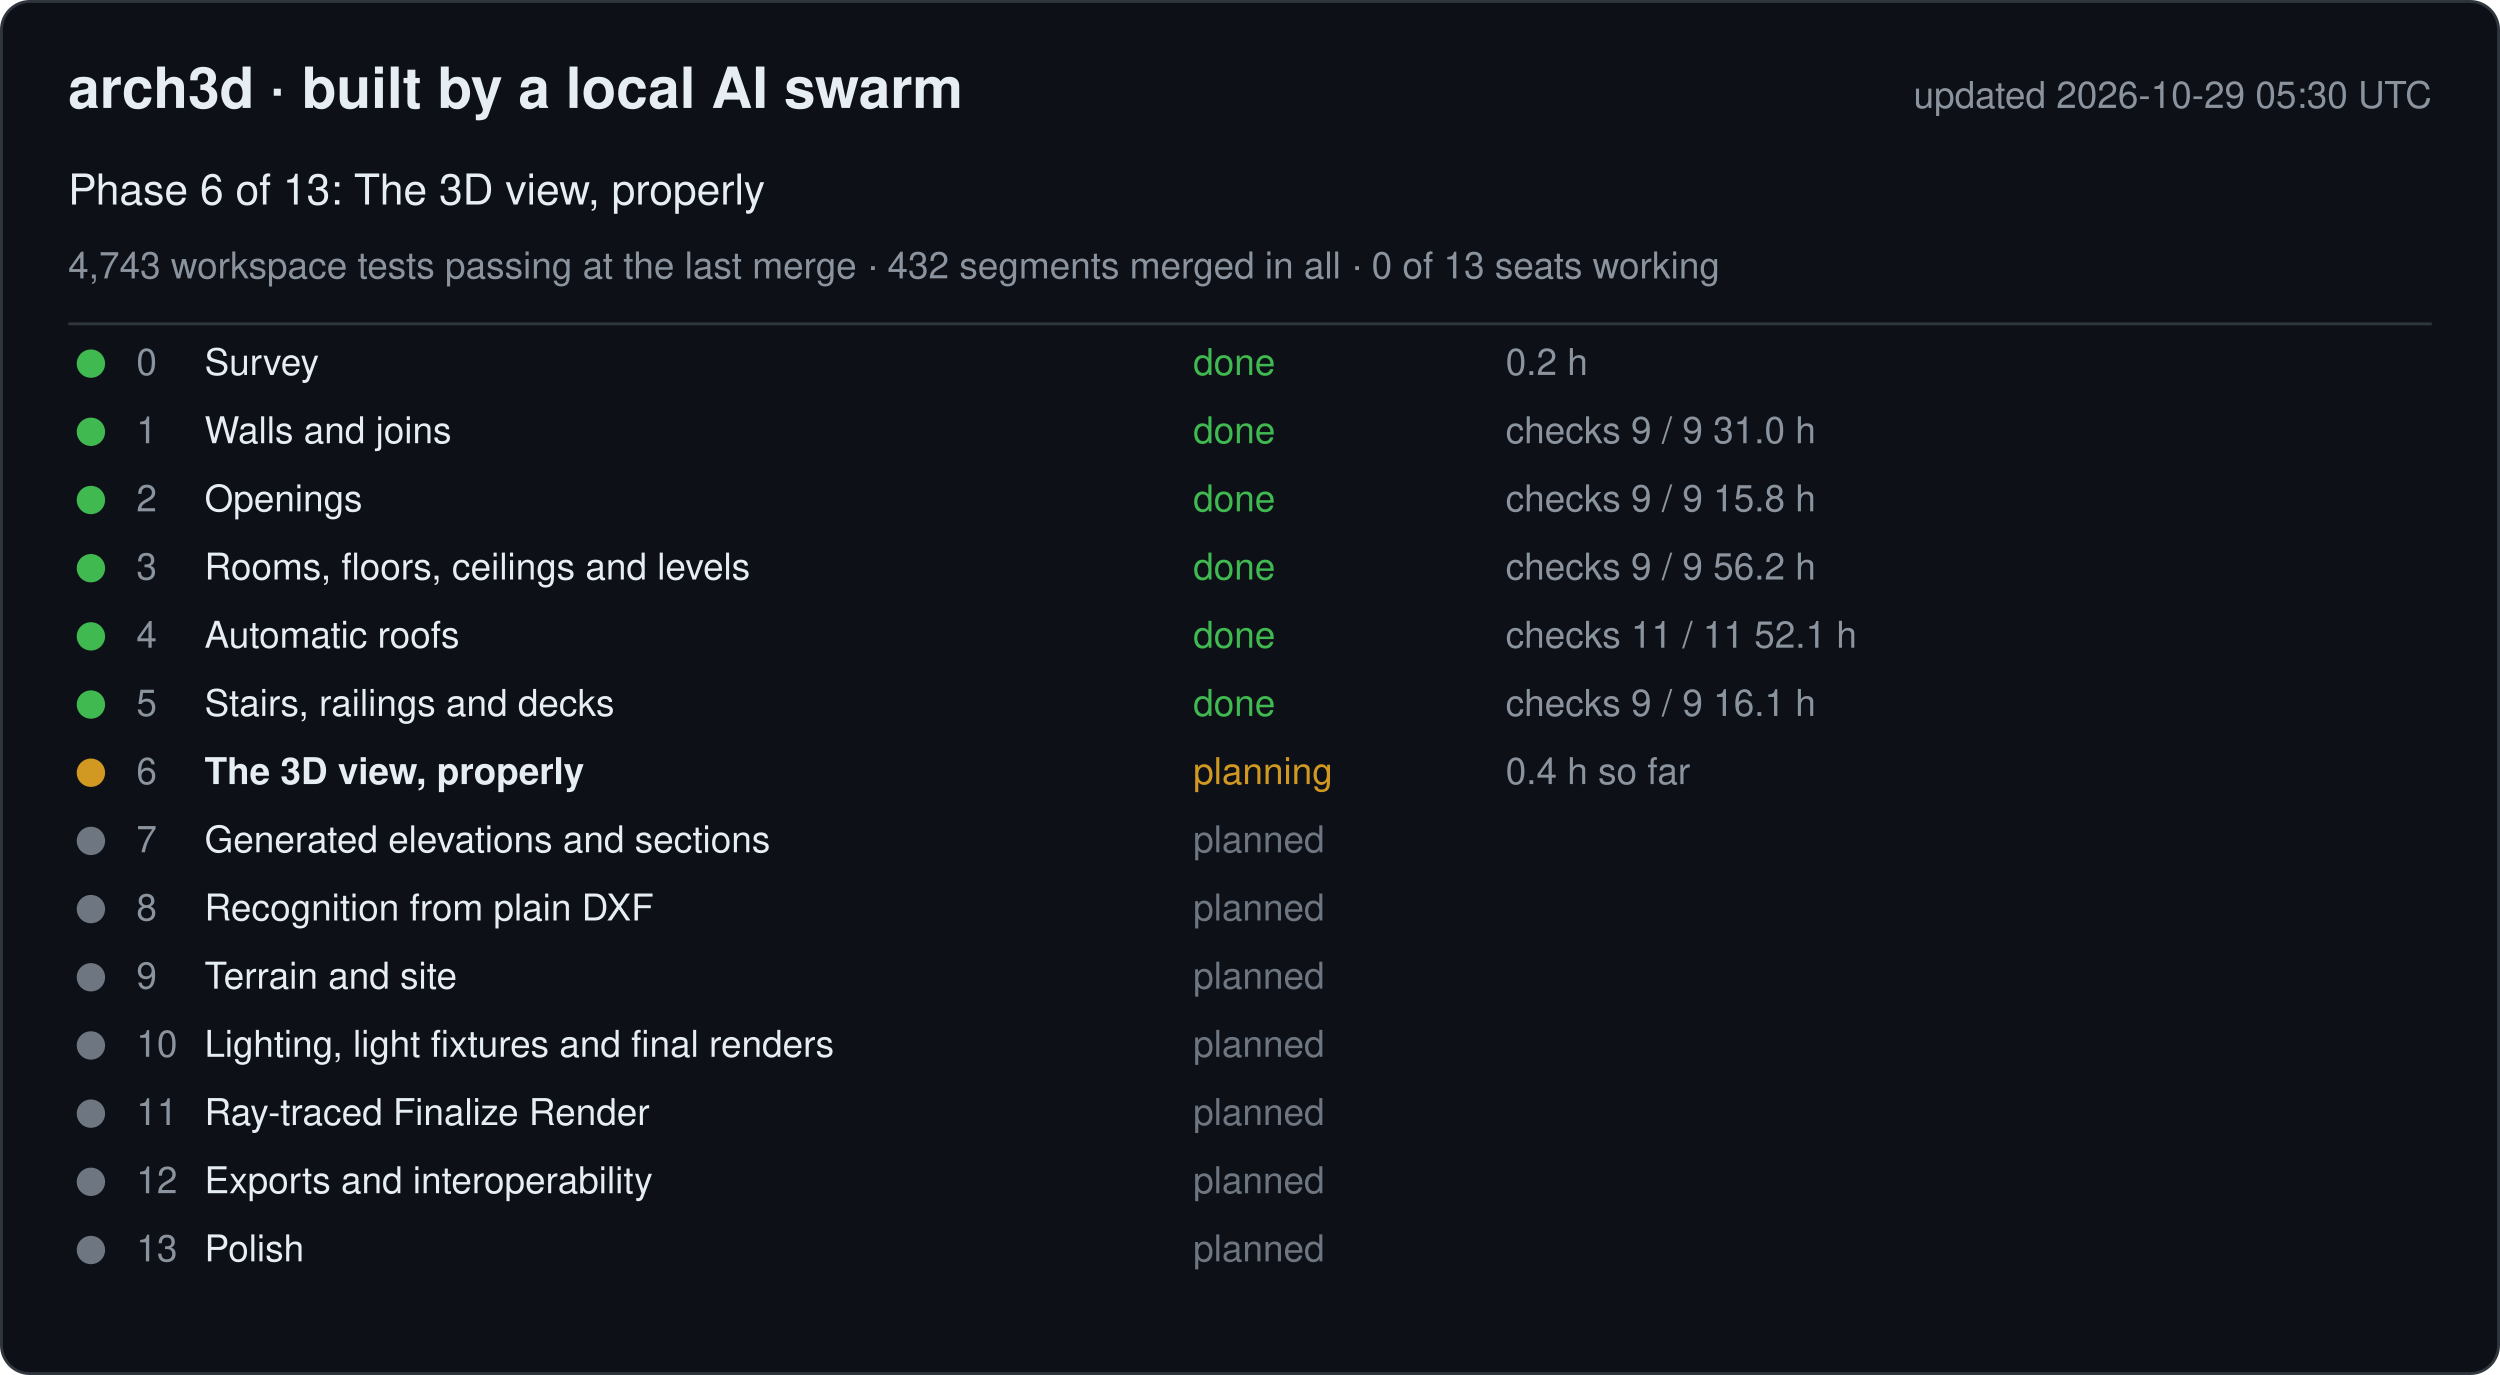
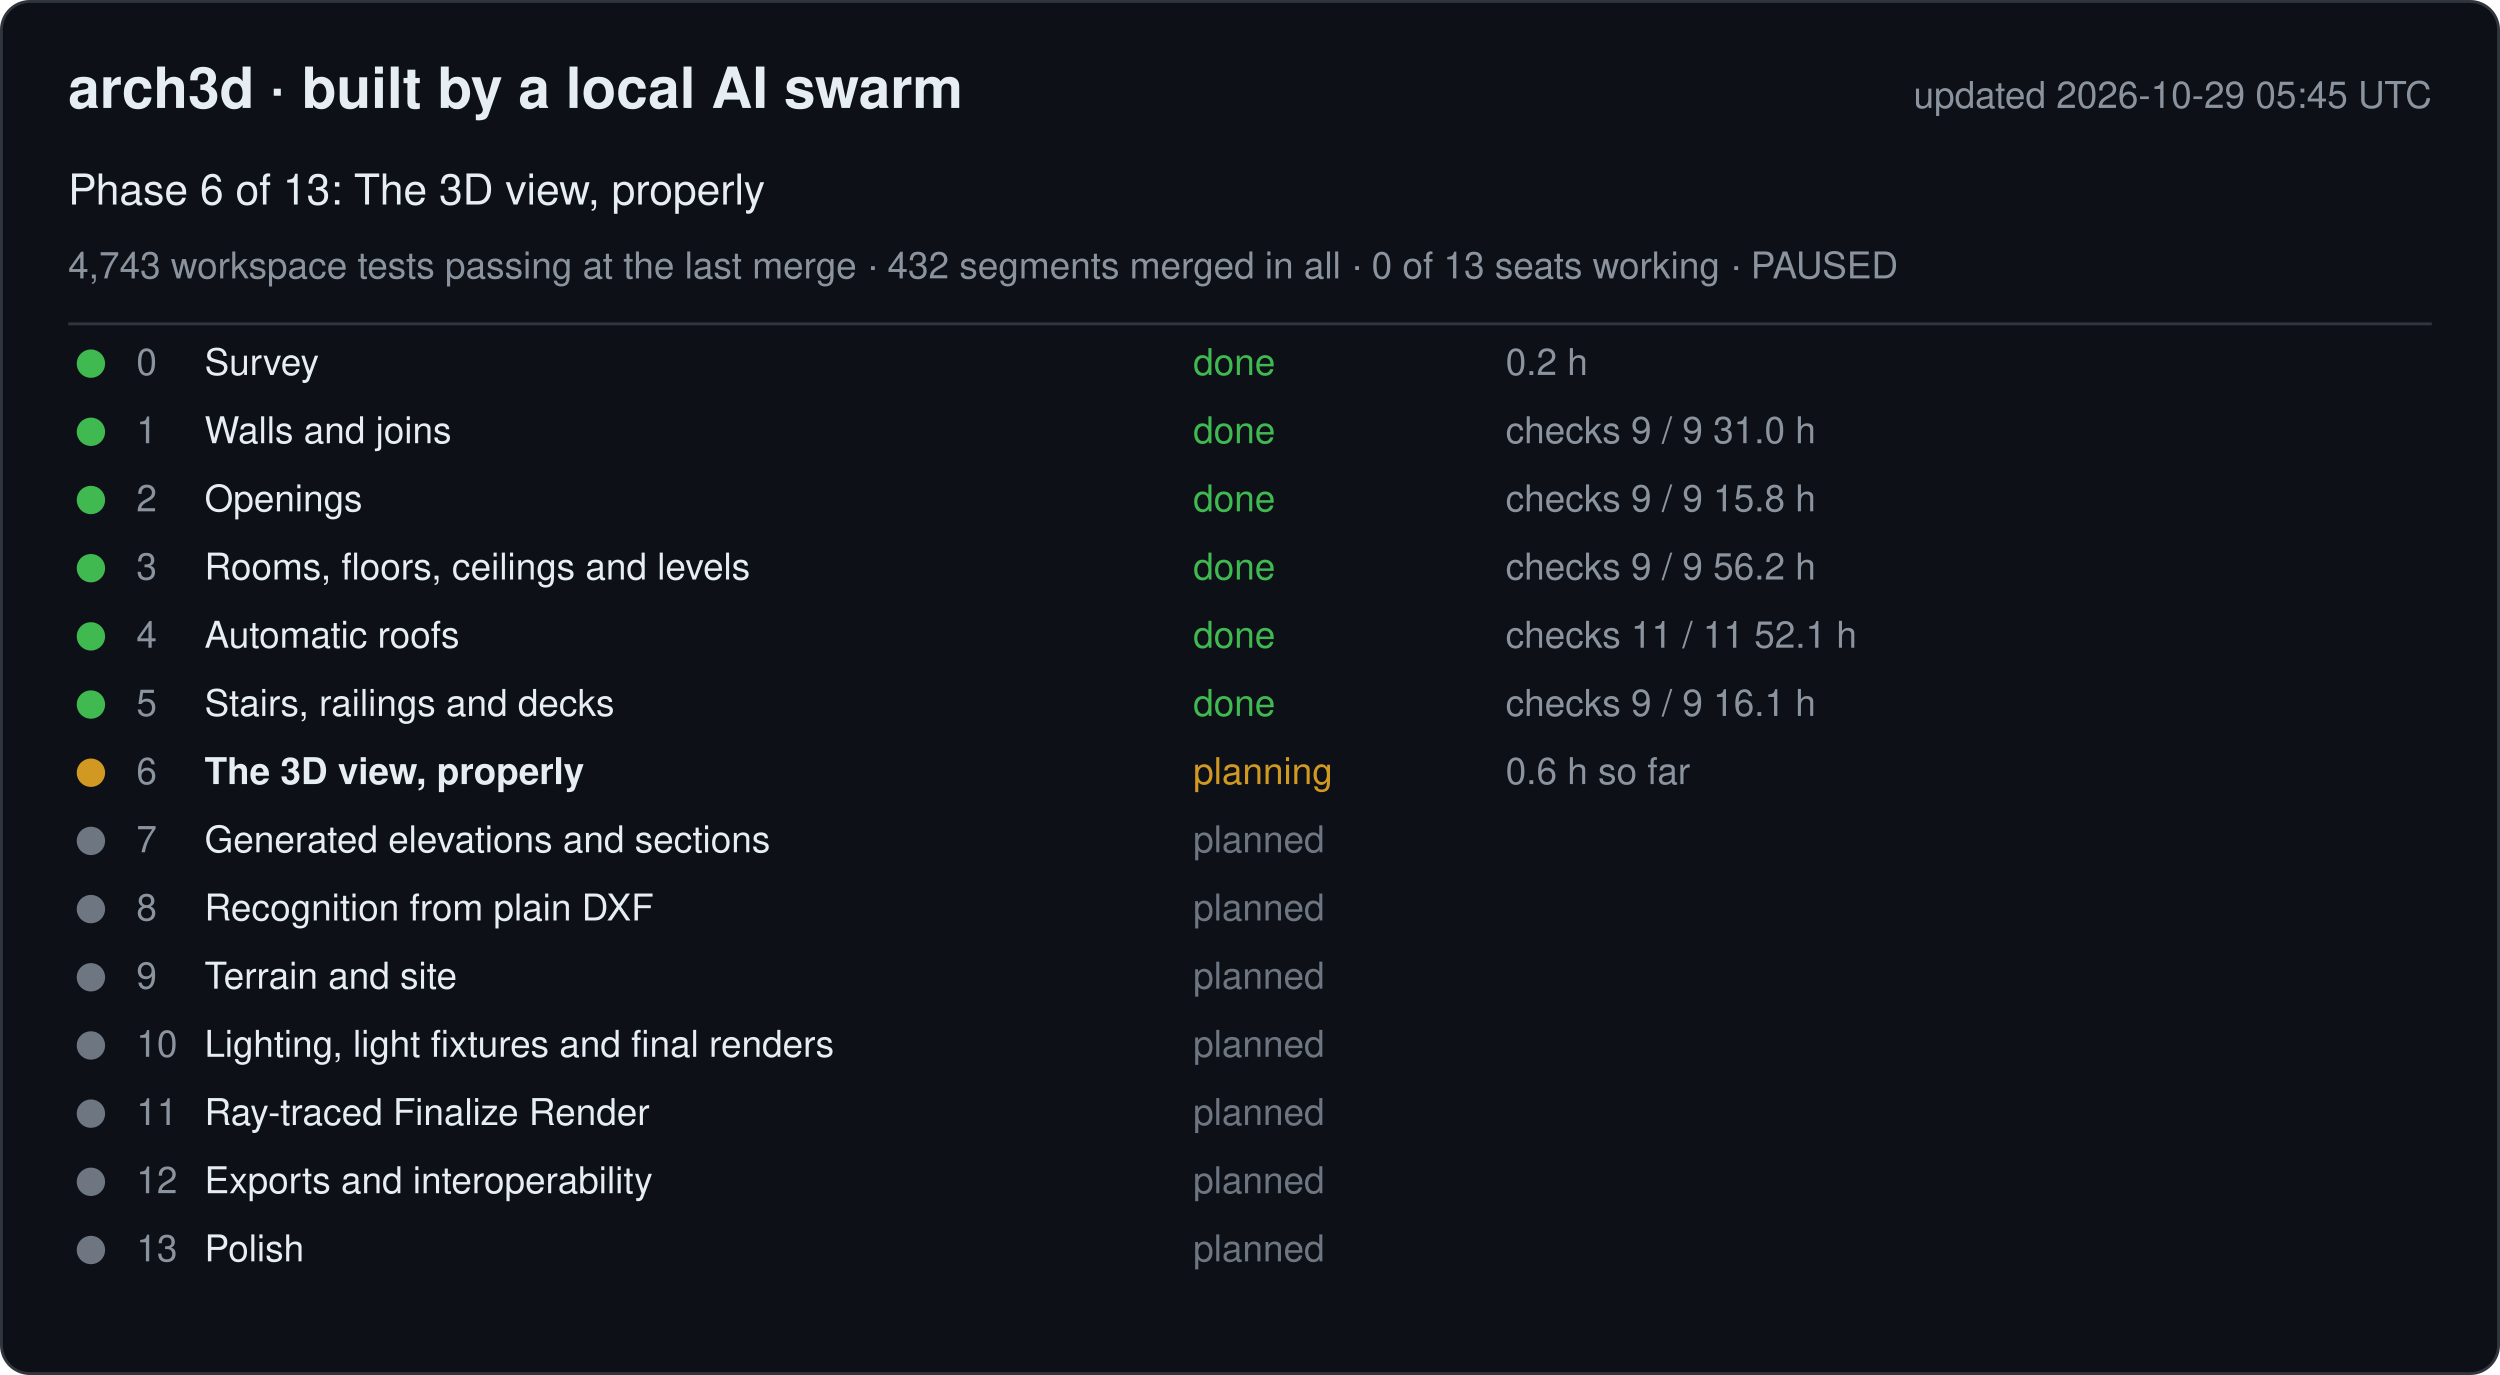
<svg xmlns="http://www.w3.org/2000/svg" width="880" height="484" viewBox="0 0 880 484" font-family="-apple-system, Segoe UI, Helvetica, Arial, sans-serif">
  <rect x="0.5" y="0.5" width="879" height="483" rx="10" fill="#0d1117" stroke="#30363d" />
  <text x="24" y="38" font-size="20" font-weight="600" fill="#e6edf3">arch3d · built by a local AI swarm</text>
-   <text x="856" y="38" font-size="13" fill="#8b949e" text-anchor="end">updated 2026-10-29 05:30 UTC</text>
+   <text x="856" y="38" font-size="13" fill="#8b949e" text-anchor="end">updated 2026-10-29 05:45 UTC</text>
  <text x="24" y="72" font-size="15" fill="#e6edf3">Phase 6 of 13: The 3D view, properly</text>
-   <text x="24" y="98" font-size="13" fill="#8b949e">4,743 workspace tests passing at the last merge · 432 segments merged in all · 0 of 13 seats working</text>
+   <text x="24" y="98" font-size="13" fill="#8b949e">4,743 workspace tests passing at the last merge · 432 segments merged in all · 0 of 13 seats working · PAUSED</text>
  <line x1="24" y1="114" x2="856" y2="114" stroke="#30363d" />
  <g data-phase="0">
    <circle cx="32" cy="128" r="5" fill="#3fb950" />
    <text x="48" y="132" font-size="13" fill="#8b949e">0</text>
    <text x="72" y="132" font-size="13" fill="#e6edf3">Survey</text>
    <text x="420" y="132" font-size="13" fill="#3fb950">done</text>
    <text x="530" y="132" font-size="13" fill="#8b949e">0.2 h</text>
  </g>
  <g data-phase="1">
    <circle cx="32" cy="152" r="5" fill="#3fb950" />
    <text x="48" y="156" font-size="13" fill="#8b949e">1</text>
    <text x="72" y="156" font-size="13" fill="#e6edf3">Walls and joins</text>
    <text x="420" y="156" font-size="13" fill="#3fb950">done</text>
    <text x="530" y="156" font-size="13" fill="#8b949e">checks 9 / 9   31.0 h</text>
  </g>
  <g data-phase="2">
    <circle cx="32" cy="176" r="5" fill="#3fb950" />
    <text x="48" y="180" font-size="13" fill="#8b949e">2</text>
    <text x="72" y="180" font-size="13" fill="#e6edf3">Openings</text>
    <text x="420" y="180" font-size="13" fill="#3fb950">done</text>
    <text x="530" y="180" font-size="13" fill="#8b949e">checks 9 / 9   15.8 h</text>
  </g>
  <g data-phase="3">
    <circle cx="32" cy="200" r="5" fill="#3fb950" />
    <text x="48" y="204" font-size="13" fill="#8b949e">3</text>
    <text x="72" y="204" font-size="13" fill="#e6edf3">Rooms, floors, ceilings and levels</text>
    <text x="420" y="204" font-size="13" fill="#3fb950">done</text>
    <text x="530" y="204" font-size="13" fill="#8b949e">checks 9 / 9   56.2 h</text>
  </g>
  <g data-phase="4">
    <circle cx="32" cy="224" r="5" fill="#3fb950" />
    <text x="48" y="228" font-size="13" fill="#8b949e">4</text>
    <text x="72" y="228" font-size="13" fill="#e6edf3">Automatic roofs</text>
    <text x="420" y="228" font-size="13" fill="#3fb950">done</text>
    <text x="530" y="228" font-size="13" fill="#8b949e">checks 11 / 11   52.1 h</text>
  </g>
  <g data-phase="5">
    <circle cx="32" cy="248" r="5" fill="#3fb950" />
    <text x="48" y="252" font-size="13" fill="#8b949e">5</text>
    <text x="72" y="252" font-size="13" fill="#e6edf3">Stairs, railings and decks</text>
    <text x="420" y="252" font-size="13" fill="#3fb950">done</text>
    <text x="530" y="252" font-size="13" fill="#8b949e">checks 9 / 9   16.1 h</text>
  </g>
  <g data-phase="6">
    <circle cx="32" cy="272" r="5" fill="#d29922" />
    <text x="48" y="276" font-size="13" fill="#8b949e">6</text>
    <text x="72" y="276" font-size="13" fill="#e6edf3" font-weight="600">The 3D view, properly</text>
    <text x="420" y="276" font-size="13" fill="#d29922">planning</text>
-     <text x="530" y="276" font-size="13" fill="#8b949e">0.4 h so far</text>
+     <text x="530" y="276" font-size="13" fill="#8b949e">0.6 h so far</text>
  </g>
  <g data-phase="7">
    <circle cx="32" cy="296" r="5" fill="#6e7681" />
    <text x="48" y="300" font-size="13" fill="#8b949e">7</text>
    <text x="72" y="300" font-size="13" fill="#e6edf3">Generated elevations and sections</text>
    <text x="420" y="300" font-size="13" fill="#6e7681">planned</text>
    <text x="530" y="300" font-size="13" fill="#8b949e" />
  </g>
  <g data-phase="8">
    <circle cx="32" cy="320" r="5" fill="#6e7681" />
    <text x="48" y="324" font-size="13" fill="#8b949e">8</text>
    <text x="72" y="324" font-size="13" fill="#e6edf3">Recognition from plain DXF</text>
    <text x="420" y="324" font-size="13" fill="#6e7681">planned</text>
    <text x="530" y="324" font-size="13" fill="#8b949e" />
  </g>
  <g data-phase="9">
    <circle cx="32" cy="344" r="5" fill="#6e7681" />
    <text x="48" y="348" font-size="13" fill="#8b949e">9</text>
    <text x="72" y="348" font-size="13" fill="#e6edf3">Terrain and site</text>
    <text x="420" y="348" font-size="13" fill="#6e7681">planned</text>
    <text x="530" y="348" font-size="13" fill="#8b949e" />
  </g>
  <g data-phase="10">
    <circle cx="32" cy="368" r="5" fill="#6e7681" />
    <text x="48" y="372" font-size="13" fill="#8b949e">10</text>
    <text x="72" y="372" font-size="13" fill="#e6edf3">Lighting, light fixtures and final renders</text>
    <text x="420" y="372" font-size="13" fill="#6e7681">planned</text>
    <text x="530" y="372" font-size="13" fill="#8b949e" />
  </g>
  <g data-phase="11">
    <circle cx="32" cy="392" r="5" fill="#6e7681" />
    <text x="48" y="396" font-size="13" fill="#8b949e">11</text>
    <text x="72" y="396" font-size="13" fill="#e6edf3">Ray-traced Finalize Render</text>
    <text x="420" y="396" font-size="13" fill="#6e7681">planned</text>
    <text x="530" y="396" font-size="13" fill="#8b949e" />
  </g>
  <g data-phase="12">
    <circle cx="32" cy="416" r="5" fill="#6e7681" />
    <text x="48" y="420" font-size="13" fill="#8b949e">12</text>
    <text x="72" y="420" font-size="13" fill="#e6edf3">Exports and interoperability</text>
    <text x="420" y="420" font-size="13" fill="#6e7681">planned</text>
    <text x="530" y="420" font-size="13" fill="#8b949e" />
  </g>
  <g data-phase="13">
    <circle cx="32" cy="440" r="5" fill="#6e7681" />
    <text x="48" y="444" font-size="13" fill="#8b949e">13</text>
    <text x="72" y="444" font-size="13" fill="#e6edf3">Polish</text>
    <text x="420" y="444" font-size="13" fill="#6e7681">planned</text>
    <text x="530" y="444" font-size="13" fill="#8b949e" />
  </g>
</svg>
